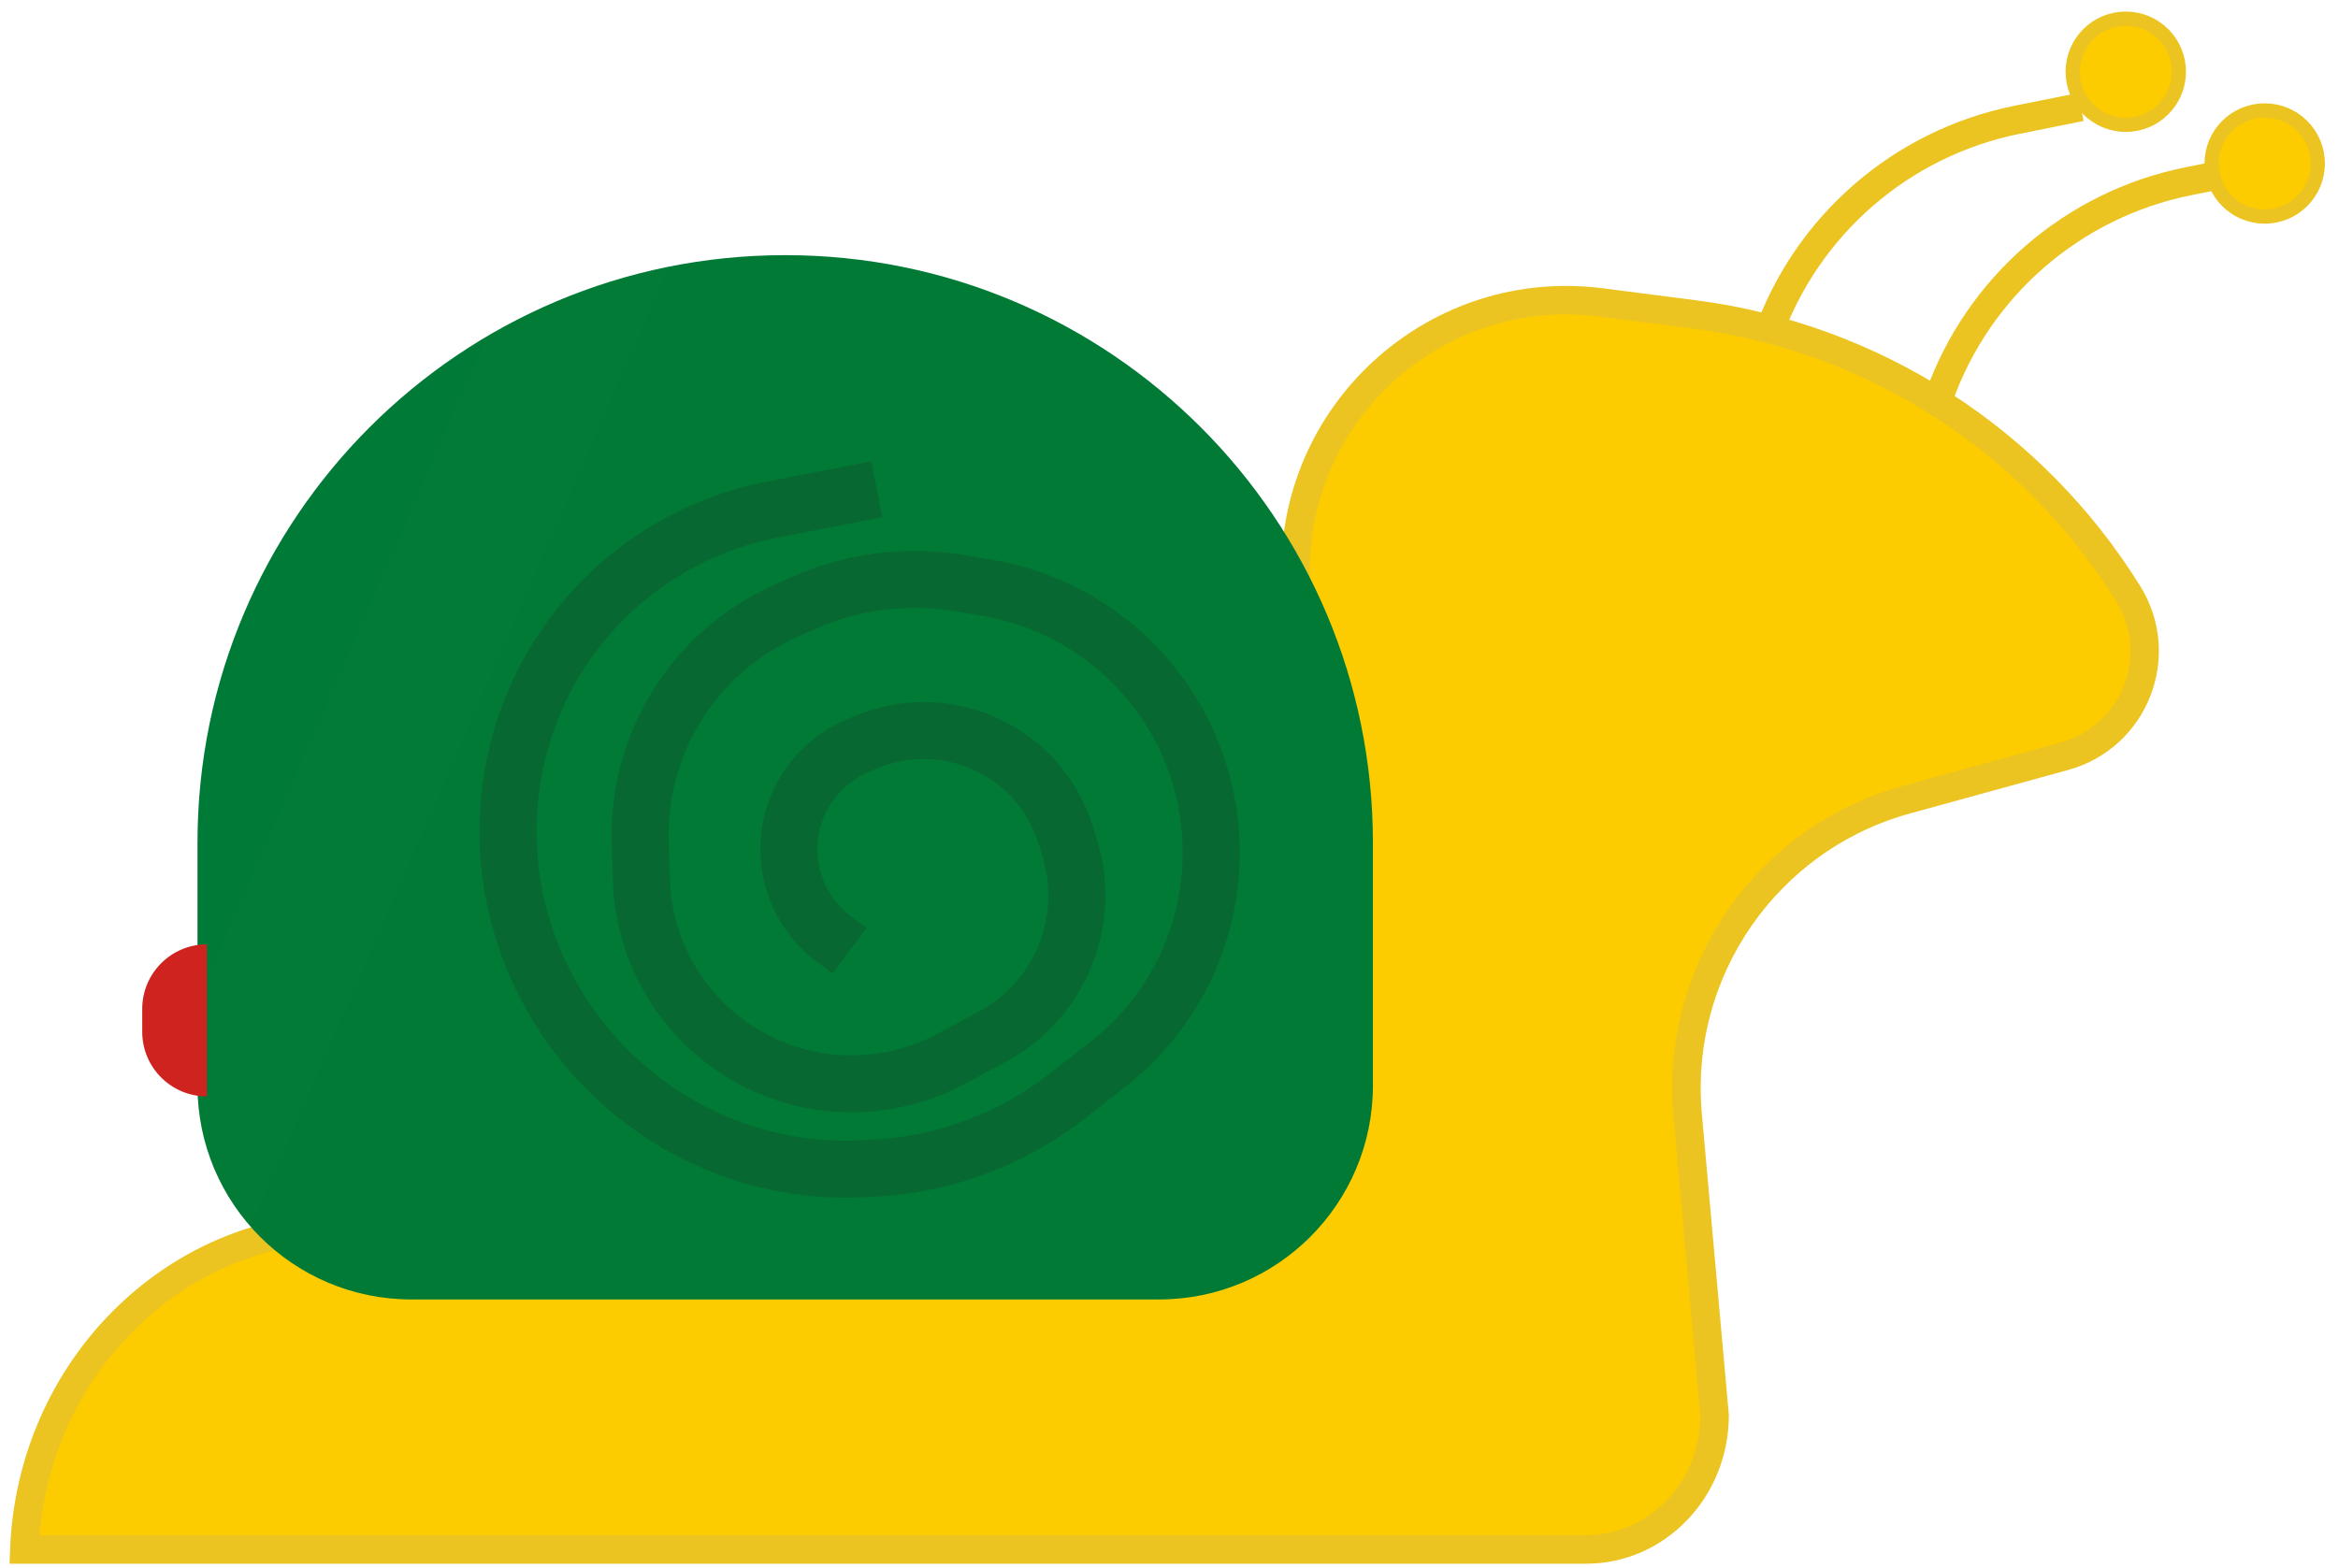
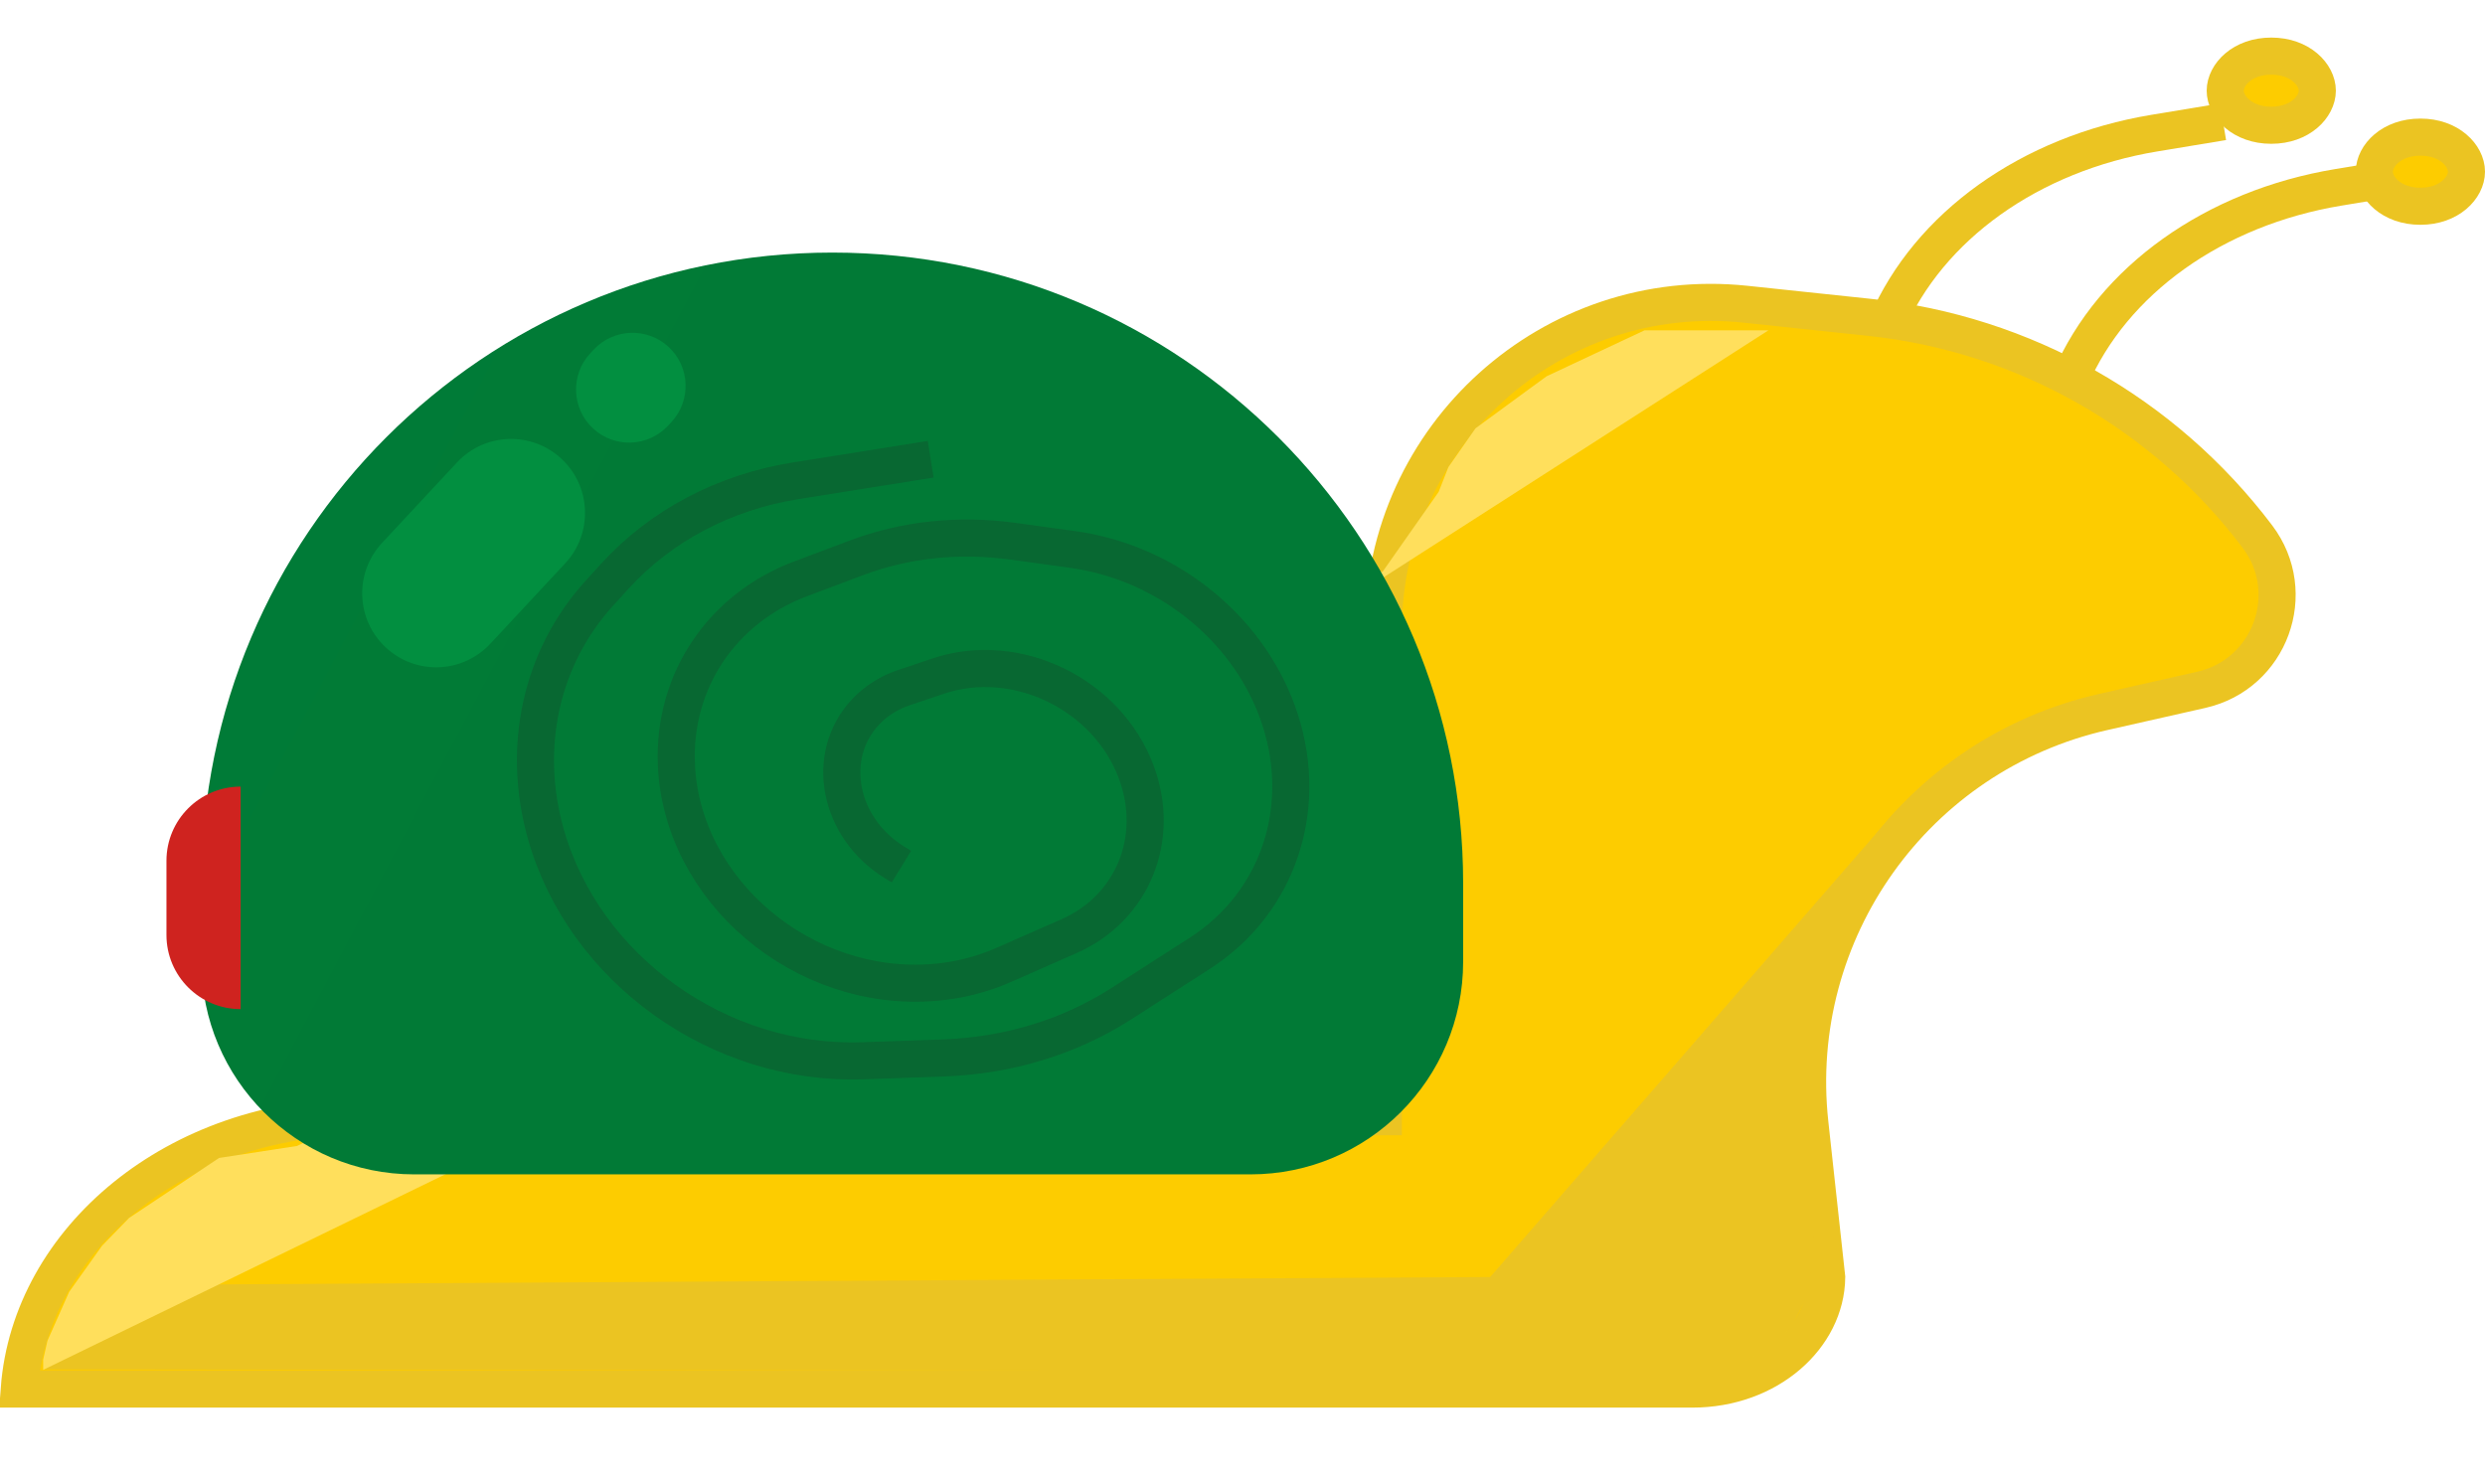
- <svg xmlns="http://www.w3.org/2000/svg" width="164" height="110" viewBox="0 0 164 110" fill="none">
-   <path d="M1.708 108.709C2.21 96.103 12.156 86.11 24.268 86.11H89.876H90.876V85.11V40.063C90.876 28.608 100.937 19.758 112.299 21.218L118.801 22.054C131.391 23.672 142.584 30.869 149.28 41.652C151.974 45.99 149.739 51.699 144.815 53.054L133.725 56.105C123.934 58.799 117.474 68.113 118.38 78.228L120.271 99.321C120.249 104.55 116.189 108.709 111.271 108.709H1.708Z" fill="#FDCC00" stroke="#EBC422" stroke-width="2" />
-   <path d="M123.974 23.599V23.599C126.725 15.809 133.37 10.039 141.469 8.408L145.96 7.505" stroke="#EBC422" stroke-width="2" />
-   <path d="M135.998 27.909V27.909C138.748 20.118 145.393 14.348 153.493 12.718L157.984 11.814" stroke="#EBC422" stroke-width="2" />
-   <circle cx="149.113" cy="5.033" r="3.722" fill="#FDCC00" stroke="#EBC422" />
-   <circle cx="158.858" cy="11.471" r="3.722" fill="#FDCC00" stroke="#EBC422" />
-   <path d="M13.853 59.127C13.853 36.359 32.31 17.901 55.078 17.901V17.901C77.846 17.901 96.304 36.359 96.304 59.127V76.17C96.304 84.454 89.588 91.17 81.304 91.17H28.853C20.569 91.17 13.853 84.454 13.853 76.17V59.127Z" fill="url(#paint0_linear_395_704)" />
-   <path d="M59.596 66.706L58.503 65.891C54.97 63.255 54.288 58.232 56.991 54.749V54.749C57.837 53.659 58.954 52.811 60.231 52.288L60.86 52.031C66.533 49.711 72.973 52.763 74.768 58.623L75.041 59.514C76.619 64.665 74.332 70.212 69.582 72.753L66.7 74.296C65.007 75.201 63.154 75.768 61.244 75.964V75.964C52.732 76.837 45.265 70.31 44.992 61.758L44.908 59.138C44.686 52.214 48.64 45.833 54.939 42.95L56.151 42.395C59.642 40.797 63.532 40.283 67.319 40.918L69.235 41.239C76.286 42.422 82.061 47.493 84.144 54.332V54.332C86.415 61.788 83.861 69.872 77.719 74.67L74.883 76.886C70.924 79.978 66.098 81.756 61.079 81.97L60.266 82.004C48.929 82.487 38.811 74.644 36.236 63.593V63.593C34.7 56.996 36.131 49.955 40.189 44.531V44.531C43.605 39.964 48.599 36.832 54.199 35.746L61.508 34.328" stroke="#086832" stroke-width="4" />
-   <path d="M14.509 66.255V76.924V76.924C12.006 76.924 9.977 74.895 9.977 72.392V70.786C9.977 68.284 12.006 66.255 14.509 66.255V66.255Z" fill="#CF231F" />
+ <svg xmlns="http://www.w3.org/2000/svg" width="67" height="40" viewBox="0 0 67 40" fill="none">
+   <path d="M0.519 37.453C0.821 33.413 4.761 30.109 9.729 30.109H36.797H37.297V29.609V16.992C37.297 11.744 41.845 7.652 47.064 8.203L50.41 8.557C54.562 8.996 58.347 11.136 60.864 14.468C62.01 15.985 61.208 18.179 59.353 18.599L56.711 19.196C51.639 20.344 48.234 25.115 48.797 30.285L49.251 34.44C49.234 36.038 47.691 37.453 45.625 37.453H0.519Z" fill="#FDCC00" stroke="#EBC422" />
+   <path d="M50.866 8.743V8.743C52.002 6.096 54.738 4.143 58.088 3.589L59.937 3.283" stroke="#EBC422" />
+   <path d="M55.826 10.205V10.205C56.963 7.557 59.699 5.605 63.049 5.051L64.897 4.745" stroke="#EBC422" />
+   <path d="M62.479 2.445C62.479 2.872 62.019 3.377 61.237 3.377C60.456 3.377 59.996 2.872 59.996 2.445C59.996 2.017 60.456 1.513 61.237 1.513C62.019 1.513 62.479 2.017 62.479 2.445Z" fill="#FDCC00" stroke="#EBC422" />
+   <path d="M66.5 4.629C66.5 5.057 66.04 5.561 65.258 5.561C64.476 5.561 64.016 5.057 64.016 4.629C64.016 4.201 64.476 3.697 65.258 3.697C66.04 3.697 66.5 4.201 66.5 4.629Z" fill="#FDCC00" stroke="#EBC422" />
+   <path d="M2.11 34.652L48.97 34.38L48.637 35.124L48.308 35.766L47.752 36.356L46.832 36.807L46.086 36.981L1.221 36.922L2.11 34.652Z" fill="#EBC422" />
+   <path d="M51.13 21.846L49.454 25.31L48.783 34.883L39.425 35.297L51.13 21.846Z" fill="#EBC422" />
+   <path d="M8.009 30.898L14.909 27.531L18.901 24.426L23.843 20.95L28.729 18.046L33.981 15.416L37.277 15.416L38.789 13.262L39.05 12.596L39.783 11.548L41.697 10.146L44.338 8.907L47.679 8.907L12.914 31.221L1.164 36.935L1.164 36.657L1.28 36.148L1.864 34.833L2.752 33.588L3.481 32.839L5.907 31.221L8.009 30.898Z" fill="#FFDF5C" />
+   <path d="M5.432 23.819C5.432 14.425 13.047 6.81 22.441 6.81V6.81C31.834 6.81 39.449 14.425 39.449 23.819V25.928C39.449 29.096 36.882 31.664 33.714 31.664H11.167C7.999 31.664 5.432 29.096 5.432 25.928V23.819Z" fill="url(#paint0_linear_484_980)" />
+   <path d="M24.305 23.366L24.125 23.256C22.601 22.321 22.226 20.373 23.341 19.191V19.191C23.618 18.898 23.969 18.676 24.366 18.542L25.297 18.229C27.4 17.522 29.851 18.71 30.636 20.818V20.818C31.305 22.611 30.535 24.489 28.821 25.242L27.045 26.024C26.471 26.276 25.847 26.433 25.201 26.488V26.488C21.654 26.787 18.369 24.011 18.236 20.597V20.597C18.149 18.364 19.462 16.406 21.583 15.608L23.095 15.039C24.405 14.546 25.856 14.392 27.31 14.593L28.915 14.814C31.412 15.158 33.58 16.868 34.43 19.162V19.162C35.357 21.665 34.515 24.312 32.347 25.704L30.235 27.061C28.837 27.959 27.179 28.464 25.432 28.525L23.265 28.601C19.389 28.737 15.75 26.135 14.717 22.489V22.489C14.051 20.137 14.589 17.721 16.164 15.99L16.573 15.54C17.816 14.175 19.529 13.27 21.455 12.963L25.093 12.382" stroke="#086832" />
+   <rect x="13.679" y="11.011" width="3.989" height="6.951" rx="1.995" transform="rotate(42.9625 13.6787 11.0105)" fill="#028F40" />
+   <rect x="16.982" y="8.381" width="2.864" height="2.997" rx="1.432" transform="rotate(42.9625 16.9822 8.38062)" fill="#028F40" />
+   <path d="M6.488 21.209V27.209V27.209C5.383 27.209 4.488 26.313 4.488 25.209V23.209C4.488 22.104 5.383 21.209 6.488 21.209V21.209Z" fill="#CF231F" />
  <defs>
-     <linearGradient id="paint0_linear_395_704" x1="55.078" y1="24.365" x2="19.312" y2="8.802" gradientUnits="userSpaceOnUse">
+     <linearGradient id="paint0_linear_484_980" x1="22.441" y1="9.003" x2="8.73" y2="1.747" gradientUnits="userSpaceOnUse">
      <stop stop-color="#017A36" />
      <stop offset="1" stop-color="#007C37" />
    </linearGradient>
  </defs>
</svg>
